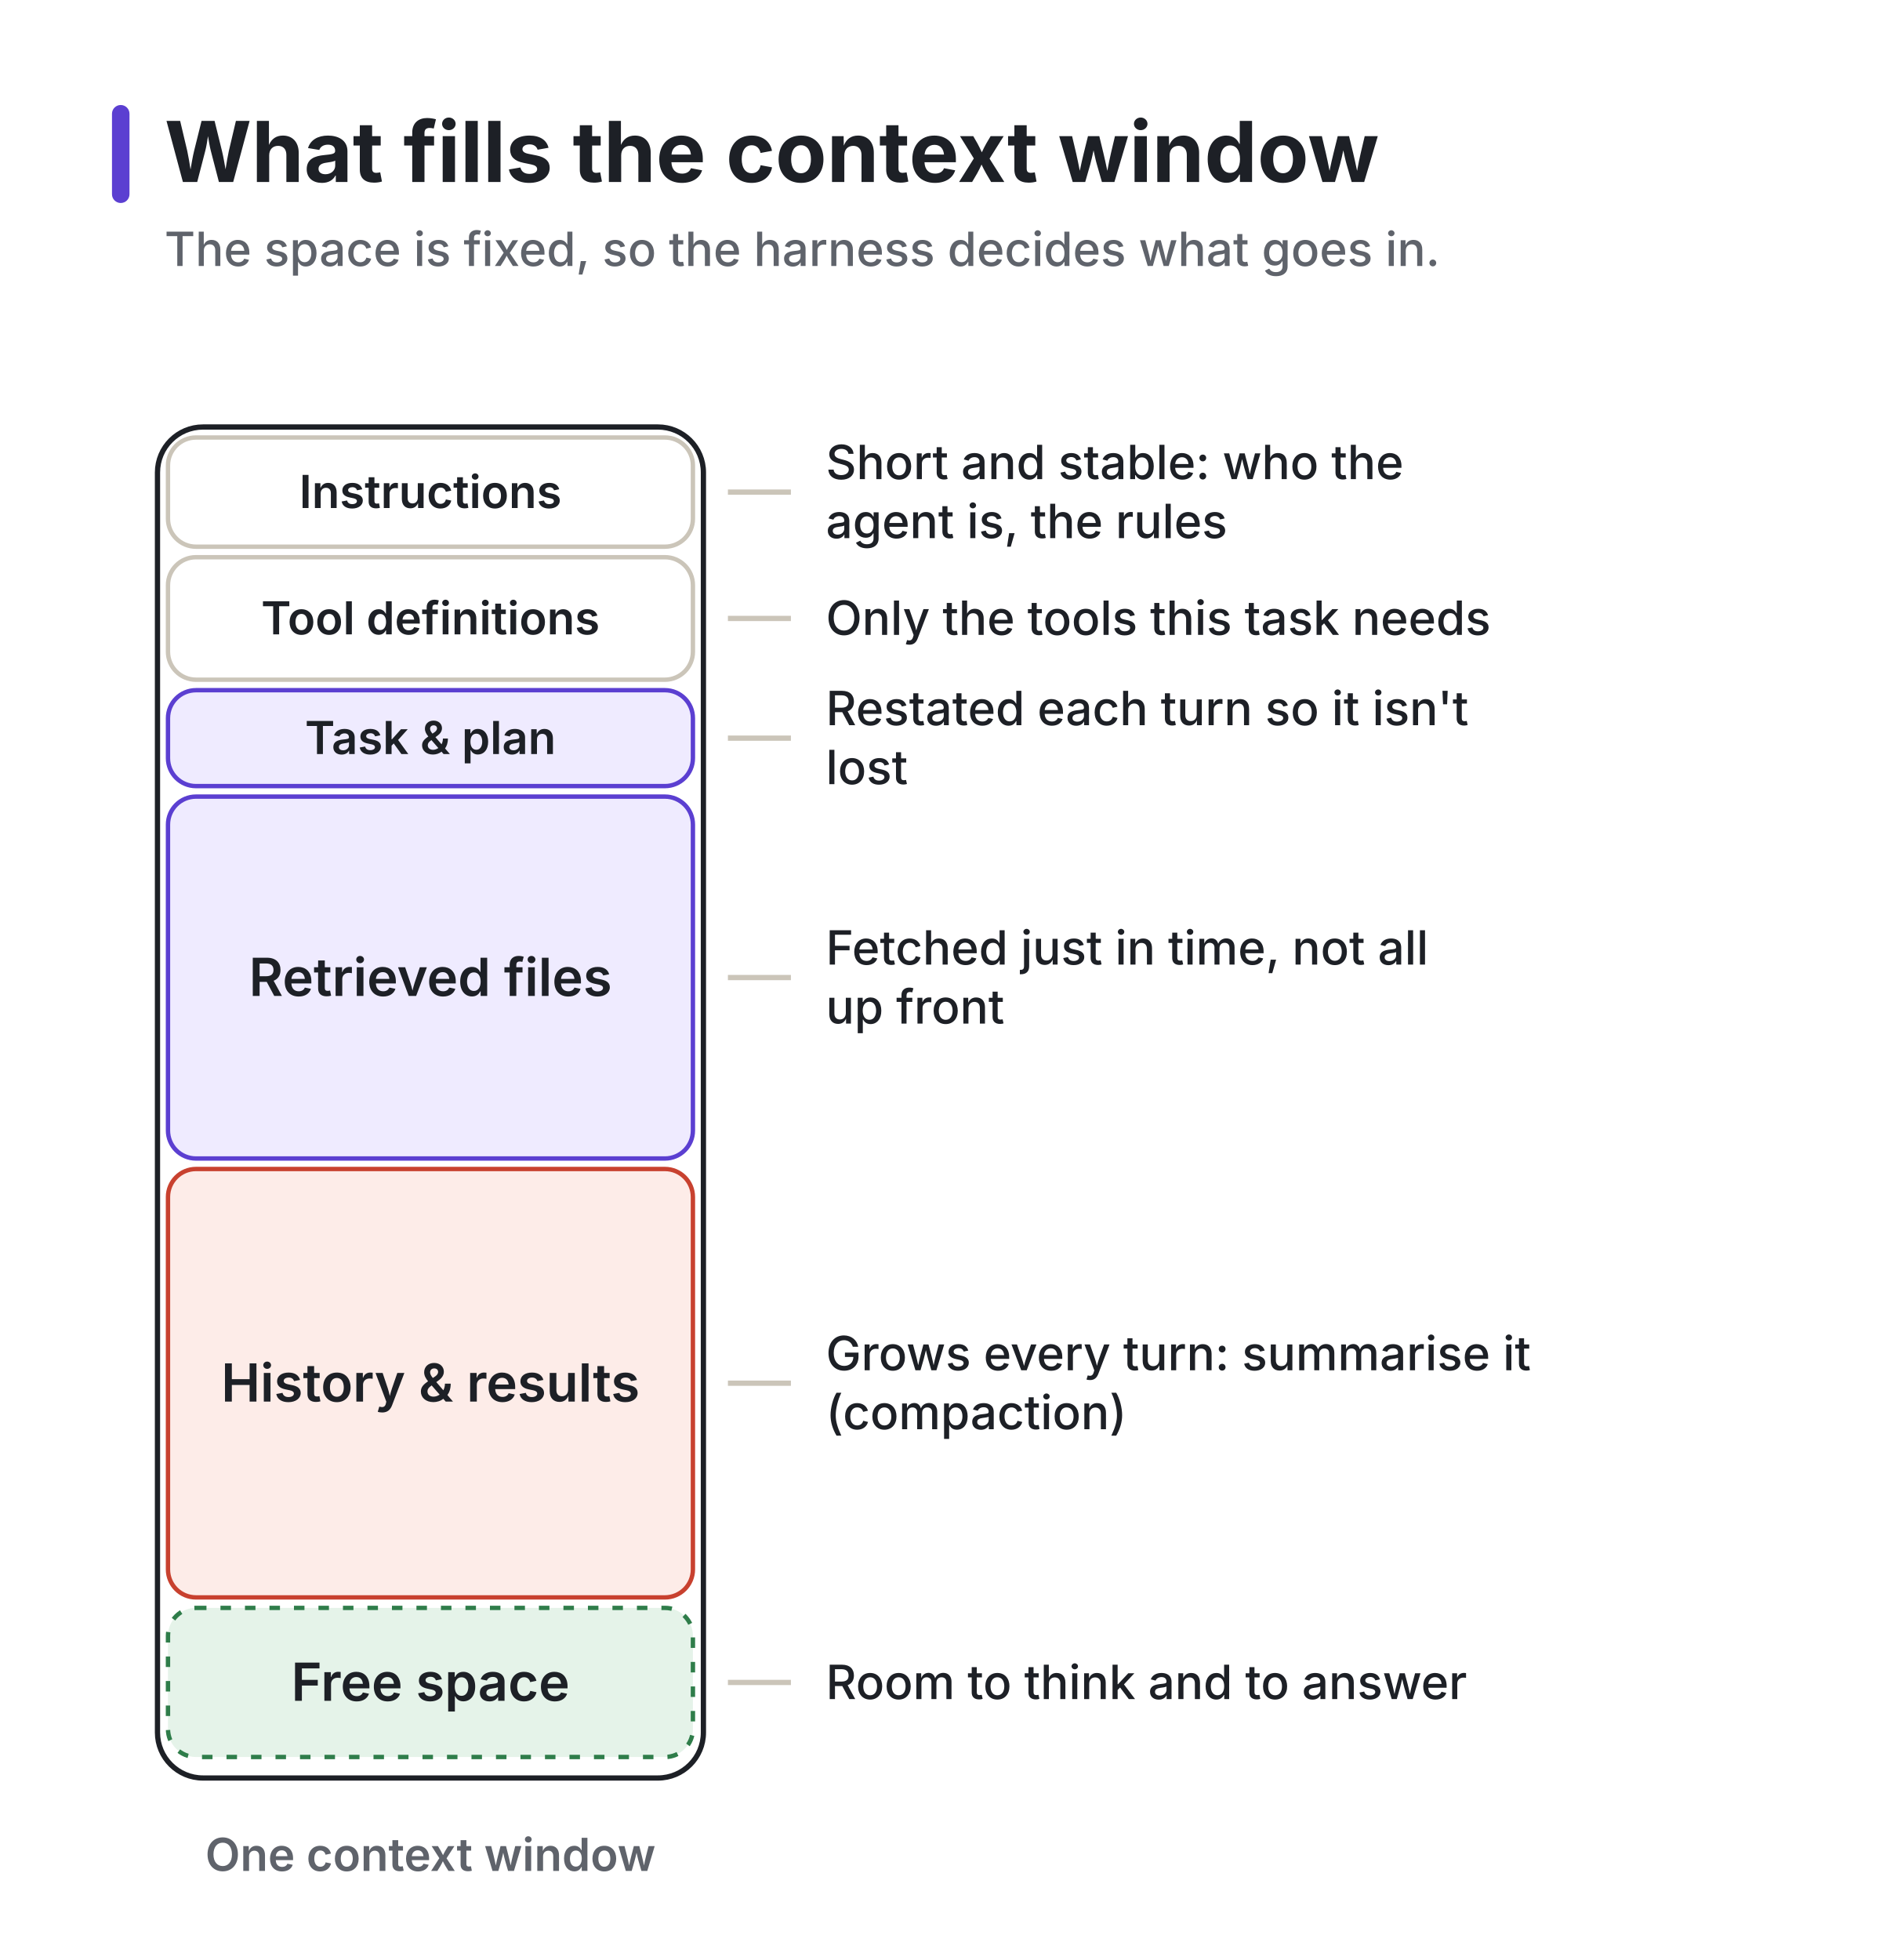
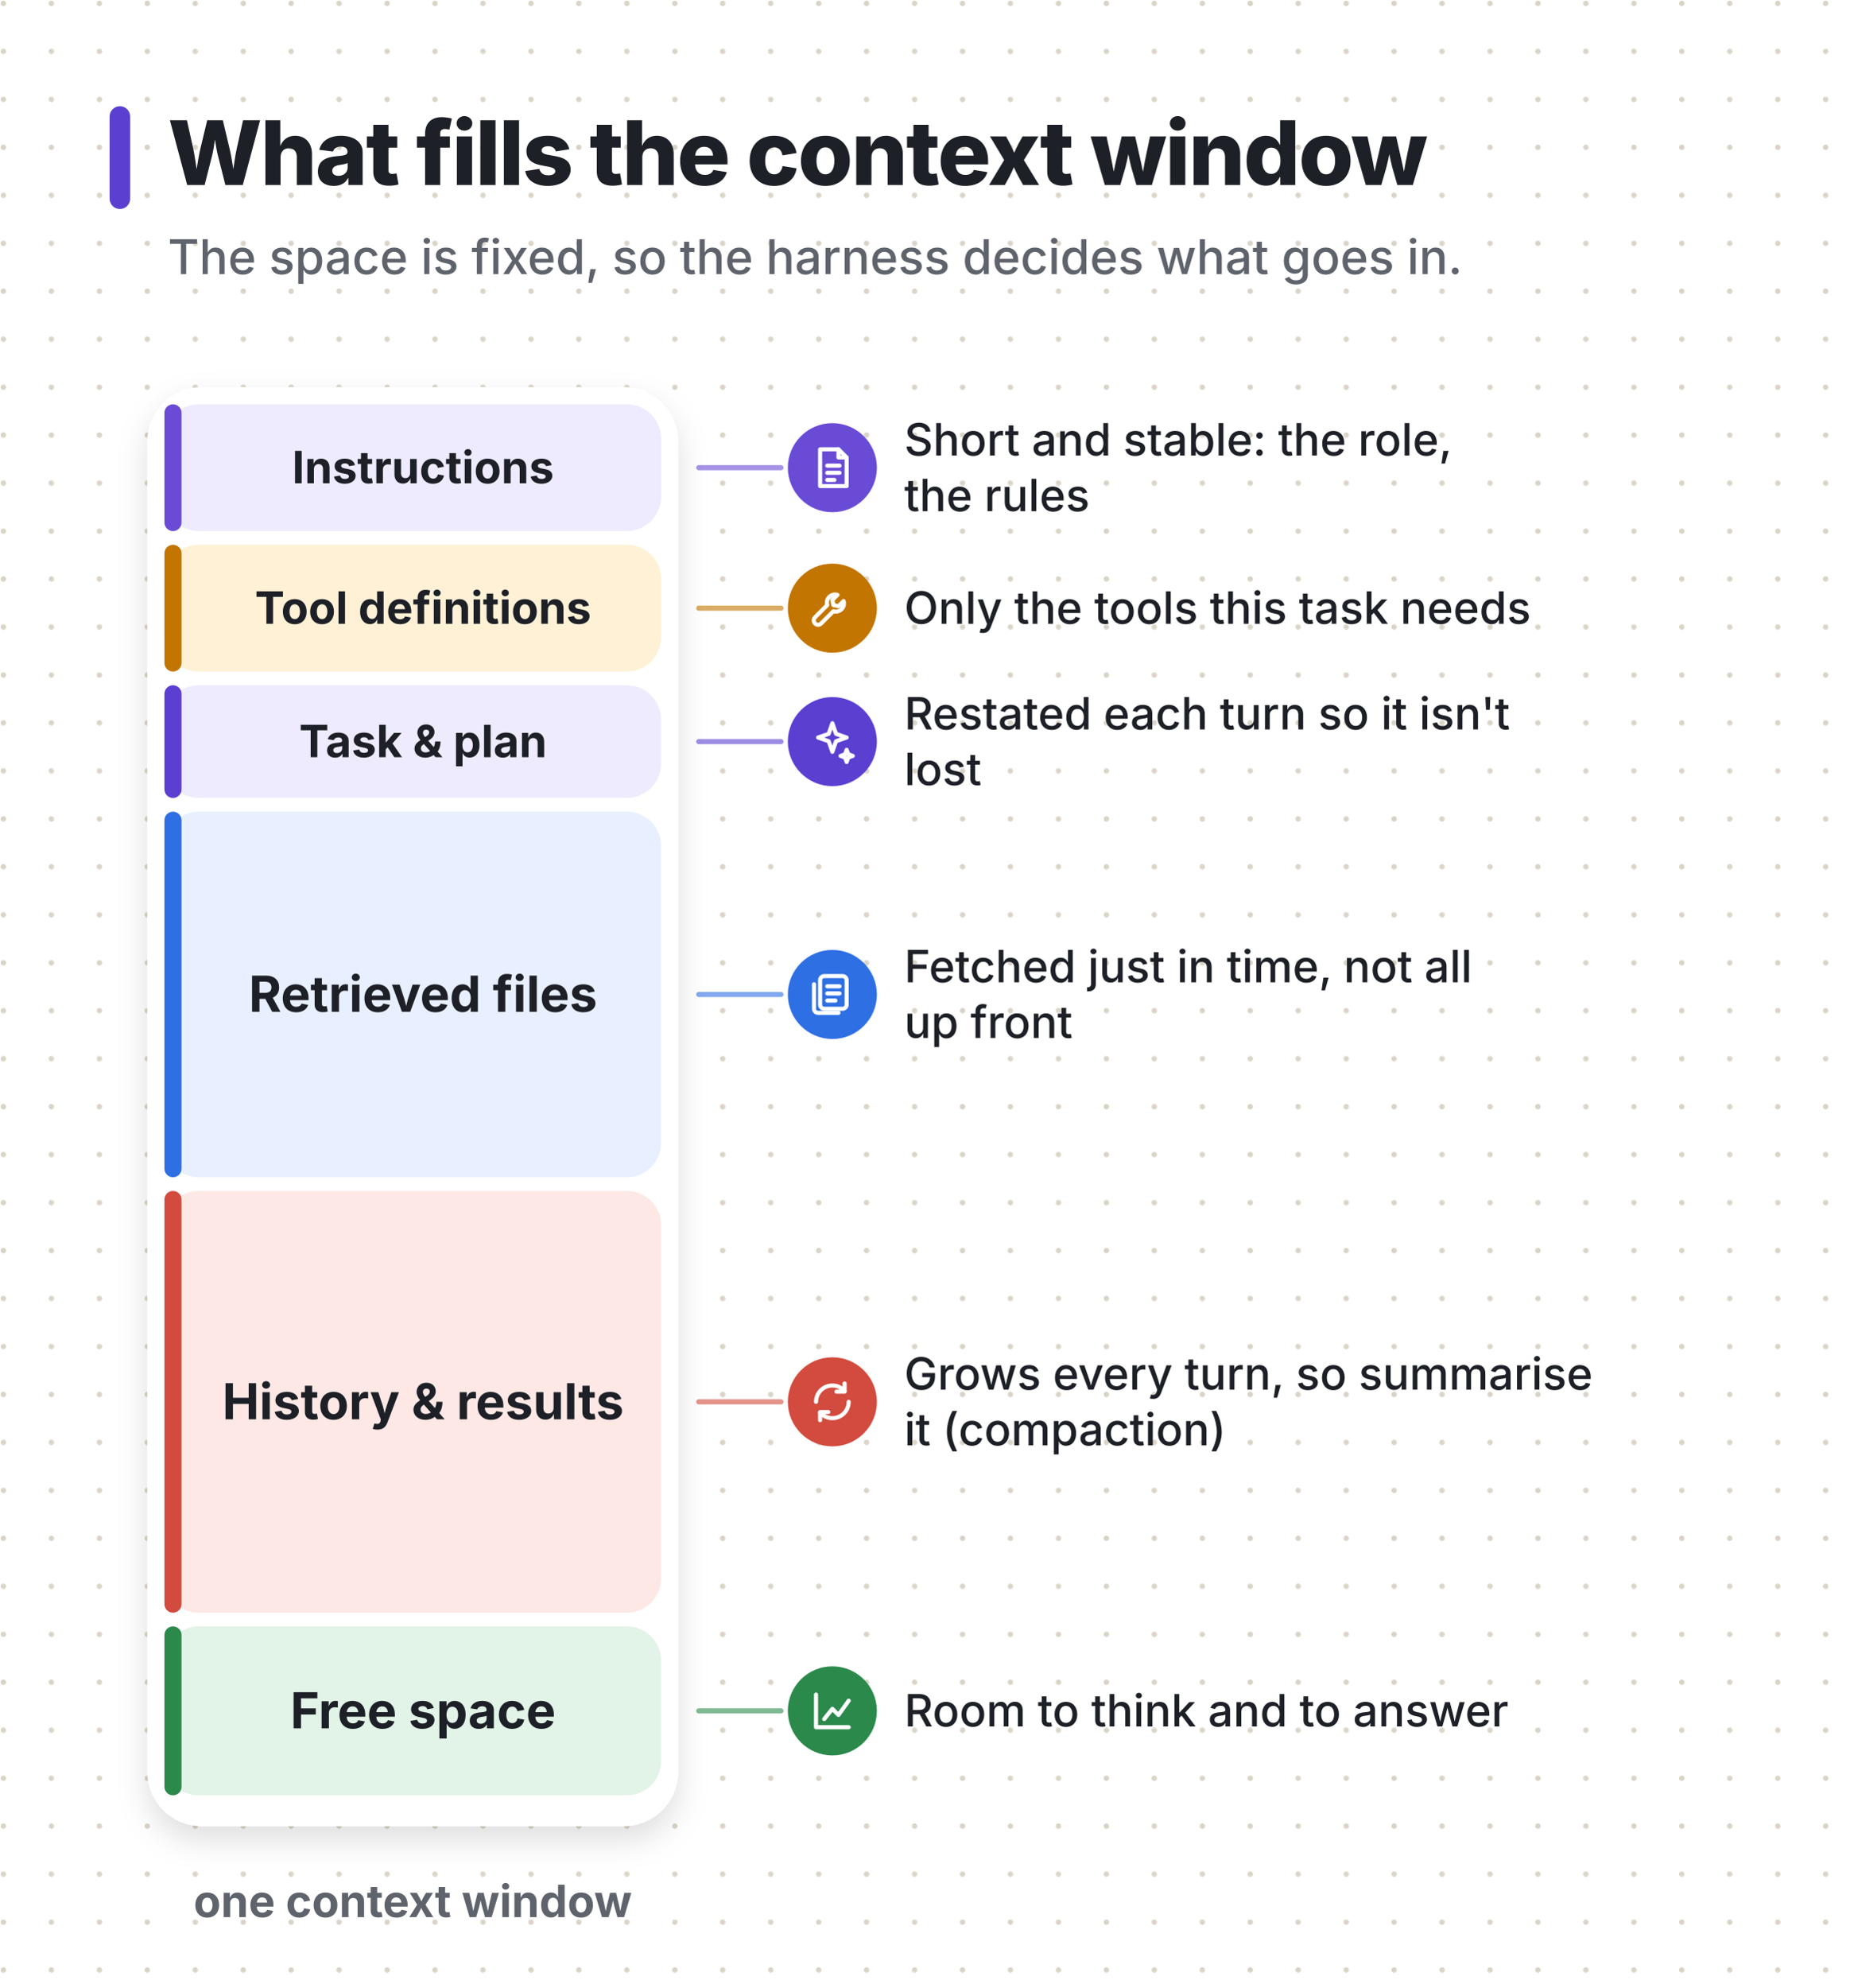
- <svg xmlns="http://www.w3.org/2000/svg" viewBox="0 0 1080 1120" width="1080" height="1120" class="nlf-root nlf-harness">
-   <style>.nlf-t{font-family:Inter, 'Helvetica Neue', Helvetica, Arial, sans-serif}.nlf-f-ink{fill:var(--nlf-ink,#1d2026)}.nlf-f-muted{fill:var(--nlf-muted,#5f636b)}.nlf-f-surface{fill:var(--nlf-surface,#ffffff)}.nlf-f-accent{fill:var(--nlf-accent,#5b3fd1)}.nlf-f-accent-soft{fill:var(--nlf-accent-soft,#efebff)}.nlf-f-on-accent{fill:var(--nlf-on-accent,#ffffff)}.nlf-f-risk{fill:var(--nlf-risk,#c8412f)}.nlf-f-risk-soft{fill:var(--nlf-risk-soft,#fdece8)}.nlf-f-ok{fill:var(--nlf-ok,#2f7d4a)}.nlf-f-ok-soft{fill:var(--nlf-ok-soft,#e5f3e9)}.nlf-s-ink{stroke:var(--nlf-ink,#1d2026)}.nlf-s-muted{stroke:var(--nlf-muted,#5f636b)}.nlf-s-line{stroke:var(--nlf-line,#cbc5b9)}.nlf-s-accent{stroke:var(--nlf-accent,#5b3fd1)}.nlf-s-risk{stroke:var(--nlf-risk,#c8412f)}.nlf-s-ok{stroke:var(--nlf-ok,#2f7d4a)}.dark .nlf-harness{--nlf-ink:#ece9e2;--nlf-muted:#aaa59b;--nlf-line:#4a4740;--nlf-surface:#1f1e1b;--nlf-risk:#ff8a75;--nlf-risk-soft:#3a201b;--nlf-ok:#74d394;--nlf-ok-soft:#1b3324;--nlf-accent:#a896ff;--nlf-accent-soft:#2a2350;--nlf-on-accent:#15122e}</style>
-   <rect x="64" y="60" width="10" height="56" rx="5" class="nlf-f-accent" />
-   <text class="nlf-t nlf-f-ink" x="94" y="104" font-size="48" font-weight="700">What fills the context window</text>
-   <text class="nlf-t nlf-f-muted" x="94" y="152" font-size="27" font-weight="500">The space is fixed, so the harness decides what goes in.</text>
-   <rect x="90" y="244" width="312" height="772" rx="26" fill="none" class="nlf-s-ink" stroke-width="3" />
-   <rect x="96" y="250.0" width="300" height="62.4" rx="16" class="nlf-f-surface nlf-s-line" stroke-width="2.5" />
-   <text class="nlf-t nlf-f-ink" font-size="26" font-weight="600" text-anchor="middle">
-     <tspan x="246" y="290.3">Instructions</tspan>
+ <svg xmlns="http://www.w3.org/2000/svg" viewBox="0 0 1080 1160" width="1080" height="1160" class="nlf-root nlf-harness">
+   <style>.nlf-t{font-family:Inter, 'Helvetica Neue', Helvetica, Arial, sans-serif}.nlf-f-ink{fill:var(--nlf-ink,#1d2026)}.nlf-f-muted{fill:var(--nlf-muted,#5f636b)}.nlf-f-surface{fill:var(--nlf-surface,#ffffff)}.nlf-f-on{fill:var(--nlf-on,#ffffff)}.nlf-f-dot{fill:var(--nlf-dot,#d9d3c7)}.nlf-f-accent{fill:var(--nlf-accent,#5b3fd1)}.nlf-f-accent-soft{fill:var(--nlf-accent-soft,#efebff)}.nlf-f-blue{fill:var(--nlf-blue,#2f6fe4)}.nlf-f-blue-soft{fill:var(--nlf-blue-soft,#e8efff)}.nlf-f-amber{fill:var(--nlf-amber,#c27500)}.nlf-f-amber-soft{fill:var(--nlf-amber-soft,#fff1d6)}.nlf-f-teal{fill:var(--nlf-teal,#0d8a7b)}.nlf-f-teal-soft{fill:var(--nlf-teal-soft,#dbf3ef)}.nlf-f-violet{fill:var(--nlf-violet,#6a4bd6)}.nlf-f-violet-soft{fill:var(--nlf-violet-soft,#eeeaff)}.nlf-f-pink{fill:var(--nlf-pink,#c03f8a)}.nlf-f-pink-soft{fill:var(--nlf-pink-soft,#fbe5f1)}.nlf-f-ok{fill:var(--nlf-ok,#2b8a4b)}.nlf-f-ok-soft{fill:var(--nlf-ok-soft,#e2f3e7)}.nlf-f-risk{fill:var(--nlf-risk,#d24b3e)}.nlf-f-risk-soft{fill:var(--nlf-risk-soft,#fde8e5)}.nlf-s-ink{stroke:var(--nlf-ink,#1d2026)}.nlf-s-muted{stroke:var(--nlf-muted,#5f636b)}.nlf-s-line{stroke:var(--nlf-line,#d6d0c4)}.nlf-s-surface{stroke:var(--nlf-surface,#ffffff)}.nlf-s-on{stroke:var(--nlf-on,#ffffff)}.nlf-s-accent{stroke:var(--nlf-accent,#5b3fd1)}.nlf-s-blue{stroke:var(--nlf-blue,#2f6fe4)}.nlf-s-amber{stroke:var(--nlf-amber,#c27500)}.nlf-s-teal{stroke:var(--nlf-teal,#0d8a7b)}.nlf-s-violet{stroke:var(--nlf-violet,#6a4bd6)}.nlf-s-pink{stroke:var(--nlf-pink,#c03f8a)}.nlf-s-ok{stroke:var(--nlf-ok,#2b8a4b)}.nlf-s-risk{stroke:var(--nlf-risk,#d24b3e)}.dark .nlf-harness{--nlf-ink:#ece9e2;--nlf-muted:#aaa59b;--nlf-line:#45423c;--nlf-surface:#23221f;--nlf-on:#141413;--nlf-dot:#34322d;--nlf-accent:#a896ff;--nlf-accent-soft:#2a2350;--nlf-blue:#7aa7ff;--nlf-blue-soft:#1b2740;--nlf-amber:#f5b84a;--nlf-amber-soft:#33270f;--nlf-teal:#4fd1c0;--nlf-teal-soft:#10302c;--nlf-violet:#a896ff;--nlf-violet-soft:#241d45;--nlf-pink:#f18cc4;--nlf-pink-soft:#36192a;--nlf-ok:#6fd394;--nlf-ok-soft:#15301f;--nlf-risk:#ff8a7a;--nlf-risk-soft:#3a1f1b}</style>
+   <defs>
+     <pattern id="nlf-dots" width="28" height="28" patternUnits="userSpaceOnUse">
+       <circle cx="2" cy="2" r="1.6" class="nlf-f-dot" />
+     </pattern>
+     <filter id="nlf-shadow" x="-20%" y="-20%" width="140%" height="160%">
+       <feGaussianBlur in="SourceAlpha" stdDeviation="9" />
+       <feOffset dy="8" result="b" />
+       <feComponentTransfer>
+         <feFuncA type="linear" slope="0.13" />
+       </feComponentTransfer>
+       <feMerge>
+         <feMergeNode />
+         <feMergeNode in="SourceGraphic" />
+       </feMerge>
+     </filter>
+   </defs>
+   <rect width="1080" height="1160" fill="url(#nlf-dots)" />
+   <rect x="64" y="62" width="12" height="60" rx="6" class="nlf-f-accent" />
+   <text class="nlf-t nlf-f-ink" x="98" y="108" font-size="52" font-weight="800" letter-spacing="-1">What fills the context window</text>
+   <text class="nlf-t nlf-f-muted" x="98" y="160" font-size="28" font-weight="500">The space is fixed, so the harness decides what goes in.</text>
+   <rect x="86" y="226" width="310" height="840" rx="32" class="nlf-f-surface" filter="url(#nlf-shadow)" />
+   <rect x="96" y="236.0" width="290" height="74.0" rx="20" class="nlf-f-violet-soft" />
+   <rect x="96" y="236.0" width="10" height="74.0" rx="5" class="nlf-f-violet" />
+   <text class="nlf-t nlf-f-ink" font-size="26" font-weight="700" text-anchor="middle">
+     <tspan x="247" y="282.1">Instructions</tspan>
  </text>
-   <line x1="416" y1="281.2" x2="452" y2="281.2" class="nlf-s-line" stroke-width="3" />
-   <text class="nlf-t nlf-f-ink" font-size="27" font-weight="500" text-anchor="start">
-     <tspan x="472" y="273.8">Short and stable: who the</tspan>
-     <tspan x="472" y="307.5">agent is, the rules</tspan>
+   <line x1="408" y1="273.0" x2="456" y2="273.0" class="nlf-s-violet" stroke-width="3" stroke-linecap="round" opacity="0.6" />
+   <circle cx="486" cy="273" r="26" class="nlf-f-violet" />
+   <g transform="translate(471.7 258.7) scale(1.192)" fill="none" stroke-width="2" stroke-linecap="round" stroke-linejoin="round" class="nlf-s-on">
+     <path d="M6 3h9l4 4v14H6z" />
+     <path d="M15 3v4h4M9.5 11h6M9.5 14.5h6M9.5 18h3.5" />
+   </g>
+   <text class="nlf-t nlf-f-ink" font-size="26" font-weight="500" text-anchor="start">
+     <tspan x="528" y="265.9">Short and stable: the role,</tspan>
+     <tspan x="528" y="298.4">the rules</tspan>
  </text>
-   <rect x="96" y="318.4" width="300" height="70.0" rx="16" class="nlf-f-surface nlf-s-line" stroke-width="2.5" />
-   <text class="nlf-t nlf-f-ink" font-size="26" font-weight="600" text-anchor="middle">
-     <tspan x="246" y="362.5">Tool definitions</tspan>
+   <rect x="96" y="318.0" width="290" height="74.0" rx="20" class="nlf-f-amber-soft" />
+   <rect x="96" y="318.0" width="10" height="74.0" rx="5" class="nlf-f-amber" />
+   <text class="nlf-t nlf-f-ink" font-size="26" font-weight="700" text-anchor="middle">
+     <tspan x="247" y="364.1">Tool definitions</tspan>
  </text>
-   <line x1="416" y1="353.4" x2="452" y2="353.4" class="nlf-s-line" stroke-width="3" />
-   <text class="nlf-t nlf-f-ink" font-size="27" font-weight="500" text-anchor="start">
-     <tspan x="472" y="362.8">Only the tools this task needs</tspan>
+   <line x1="408" y1="355.0" x2="456" y2="355.0" class="nlf-s-amber" stroke-width="3" stroke-linecap="round" opacity="0.6" />
+   <circle cx="486" cy="355" r="26" class="nlf-f-amber" />
+   <g transform="translate(471.7 340.7) scale(1.192)" fill="none" stroke-width="2" stroke-linecap="round" stroke-linejoin="round" class="nlf-s-on">
+     <path d="M14.5 5.5a4 4 0 0 0-5 5L3.5 16.5a2 2 0 0 0 3 3l6-6a4 4 0 0 0 5-5l-2.5 2.5-2.5-.5-.5-2.5z" />
+   </g>
+   <text class="nlf-t nlf-f-ink" font-size="26" font-weight="500" text-anchor="start">
+     <tspan x="528" y="364.1">Only the tools this task needs</tspan>
  </text>
-   <rect x="96" y="394.4" width="300" height="54.8" rx="16" class="nlf-f-accent-soft nlf-s-accent" stroke-width="2.5" />
-   <text class="nlf-t nlf-f-ink" font-size="26" font-weight="600" text-anchor="middle">
-     <tspan x="246" y="430.9">Task &amp; plan</tspan>
+   <rect x="96" y="400.0" width="290" height="65.8" rx="20" class="nlf-f-accent-soft" />
+   <rect x="96" y="400.0" width="10" height="65.8" rx="5" class="nlf-f-accent" />
+   <text class="nlf-t nlf-f-ink" font-size="26" font-weight="700" text-anchor="middle">
+     <tspan x="247" y="442.0">Task &amp; plan</tspan>
  </text>
-   <line x1="416" y1="421.8" x2="452" y2="421.8" class="nlf-s-line" stroke-width="3" />
-   <text class="nlf-t nlf-f-ink" font-size="27" font-weight="500" text-anchor="start">
-     <tspan x="472" y="414.4">Restated each turn so it isn't</tspan>
-     <tspan x="472" y="448.1">lost</tspan>
+   <line x1="408" y1="432.9" x2="456" y2="432.9" class="nlf-s-accent" stroke-width="3" stroke-linecap="round" opacity="0.6" />
+   <circle cx="486" cy="432.9" r="26" class="nlf-f-accent" />
+   <g transform="translate(471.7 418.6) scale(1.192)" fill="none" stroke-width="2" stroke-linecap="round" stroke-linejoin="round" class="nlf-s-on">
+     <path d="M12 3l1.8 5.2L19 10l-5.2 1.8L12 17l-1.8-5.2L5 10l5.2-1.8z" />
+     <path d="M19 16l.8 2.2L22 19l-2.2.8L19 22l-.8-2.2L16 19l2.2-.8z" />
+   </g>
+   <text class="nlf-t nlf-f-ink" font-size="26" font-weight="500" text-anchor="start">
+     <tspan x="528" y="425.8">Restated each turn so it isn't</tspan>
+     <tspan x="528" y="458.3">lost</tspan>
  </text>
-   <rect x="96" y="455.2" width="300" height="206.8" rx="16" class="nlf-f-accent-soft nlf-s-accent" stroke-width="2.5" />
-   <text class="nlf-t nlf-f-ink" font-size="30" font-weight="600" text-anchor="middle">
-     <tspan x="246" y="569.1">Retrieved files</tspan>
+   <rect x="96" y="473.8" width="290" height="213.4" rx="20" class="nlf-f-blue-soft" />
+   <rect x="96" y="473.8" width="10" height="213.4" rx="5" class="nlf-f-blue" />
+   <text class="nlf-t nlf-f-ink" font-size="29" font-weight="700" text-anchor="middle">
+     <tspan x="247" y="590.6">Retrieved files</tspan>
  </text>
-   <line x1="416" y1="558.6" x2="452" y2="558.6" class="nlf-s-line" stroke-width="3" />
-   <text class="nlf-t nlf-f-ink" font-size="27" font-weight="500" text-anchor="start">
-     <tspan x="472" y="551.2">Fetched just in time, not all</tspan>
-     <tspan x="472" y="584.9">up front</tspan>
+   <line x1="408" y1="580.5" x2="456" y2="580.5" class="nlf-s-blue" stroke-width="3" stroke-linecap="round" opacity="0.6" />
+   <circle cx="486" cy="580.5" r="26" class="nlf-f-blue" />
+   <g transform="translate(471.7 566.2) scale(1.192)" fill="none" stroke-width="2" stroke-linecap="round" stroke-linejoin="round" class="nlf-s-on">
+     <rect x="6" y="3" width="13" height="16" rx="2" />
+     <path d="M3 7v12a2 2 0 0 0 2 2h10" />
+     <path d="M9.5 8h6M9.5 11.5h6M9.5 15h4" />
+   </g>
+   <text class="nlf-t nlf-f-ink" font-size="26" font-weight="500" text-anchor="start">
+     <tspan x="528" y="573.4">Fetched just in time, not all</tspan>
+     <tspan x="528" y="605.9">up front</tspan>
  </text>
-   <rect x="96" y="668.0" width="300" height="244.8" rx="16" class="nlf-f-risk-soft nlf-s-risk" stroke-width="2.5" />
-   <text class="nlf-t nlf-f-ink" font-size="30" font-weight="600" text-anchor="middle">
-     <tspan x="246" y="800.9">History &amp; results</tspan>
+   <rect x="96" y="695.2" width="290" height="246.2" rx="20" class="nlf-f-risk-soft" />
+   <rect x="96" y="695.2" width="10" height="246.2" rx="5" class="nlf-f-risk" />
+   <text class="nlf-t nlf-f-ink" font-size="29" font-weight="700" text-anchor="middle">
+     <tspan x="247" y="828.5">History &amp; results</tspan>
  </text>
-   <line x1="416" y1="790.4" x2="452" y2="790.4" class="nlf-s-line" stroke-width="3" />
-   <text class="nlf-t nlf-f-ink" font-size="27" font-weight="500" text-anchor="start">
-     <tspan x="472" y="783.0">Grows every turn: summarise it</tspan>
-     <tspan x="472" y="816.7">(compaction)</tspan>
+   <line x1="408" y1="818.3" x2="456" y2="818.3" class="nlf-s-risk" stroke-width="3" stroke-linecap="round" opacity="0.6" />
+   <circle cx="486" cy="818.3" r="26" class="nlf-f-risk" />
+   <g transform="translate(471.7 804.0) scale(1.192)" fill="none" stroke-width="2" stroke-linecap="round" stroke-linejoin="round" class="nlf-s-on">
+     <path d="M4 12a8 8 0 0 1 14-5.3M20 12a8 8 0 0 1-14 5.3" />
+     <path d="M18 3v4h-4M6 21v-4h4" />
+   </g>
+   <text class="nlf-t nlf-f-ink" font-size="26" font-weight="500" text-anchor="start">
+     <tspan x="528" y="811.2">Grows every turn, so summarise</tspan>
+     <tspan x="528" y="843.7">it (compaction)</tspan>
  </text>
-   <rect x="96" y="918.8" width="300" height="85.2" rx="16" class="nlf-f-ok-soft nlf-s-ok" stroke-width="2.5" stroke-dasharray="6 8" />
-   <text class="nlf-t nlf-f-ink" font-size="30" font-weight="600" text-anchor="middle">
-     <tspan x="246" y="971.9">Free space</tspan>
+   <rect x="96" y="949.4" width="290" height="98.6" rx="20" class="nlf-f-ok-soft" />
+   <rect x="96" y="949.4" width="10" height="98.6" rx="5" class="nlf-f-ok" />
+   <text class="nlf-t nlf-f-ink" font-size="29" font-weight="700" text-anchor="middle">
+     <tspan x="247" y="1008.9">Free space</tspan>
  </text>
-   <line x1="416" y1="961.4" x2="452" y2="961.4" class="nlf-s-line" stroke-width="3" />
-   <text class="nlf-t nlf-f-ink" font-size="27" font-weight="500" text-anchor="start">
-     <tspan x="472" y="970.9">Room to think and to answer</tspan>
+   <line x1="408" y1="998.7" x2="456" y2="998.7" class="nlf-s-ok" stroke-width="3" stroke-linecap="round" opacity="0.6" />
+   <circle cx="486" cy="998.7" r="26" class="nlf-f-ok" />
+   <g transform="translate(471.7 984.4) scale(1.192)" fill="none" stroke-width="2" stroke-linecap="round" stroke-linejoin="round" class="nlf-s-on">
+     <path d="M4 20V4M4 20h16" />
+     <path d="M8 16l4-5 3 3 5-7" />
+   </g>
+   <text class="nlf-t nlf-f-ink" font-size="26" font-weight="500" text-anchor="start">
+     <tspan x="528" y="1007.8">Room to think and to answer</tspan>
  </text>
-   <text class="nlf-t nlf-f-muted" font-size="26" font-weight="600" text-anchor="middle">
-     <tspan x="246" y="1069.1">One context window</tspan>
+   <text class="nlf-t nlf-f-muted" font-size="26" font-weight="700" text-anchor="middle">
+     <tspan x="241" y="1119.1">one context window</tspan>
  </text>
</svg>
